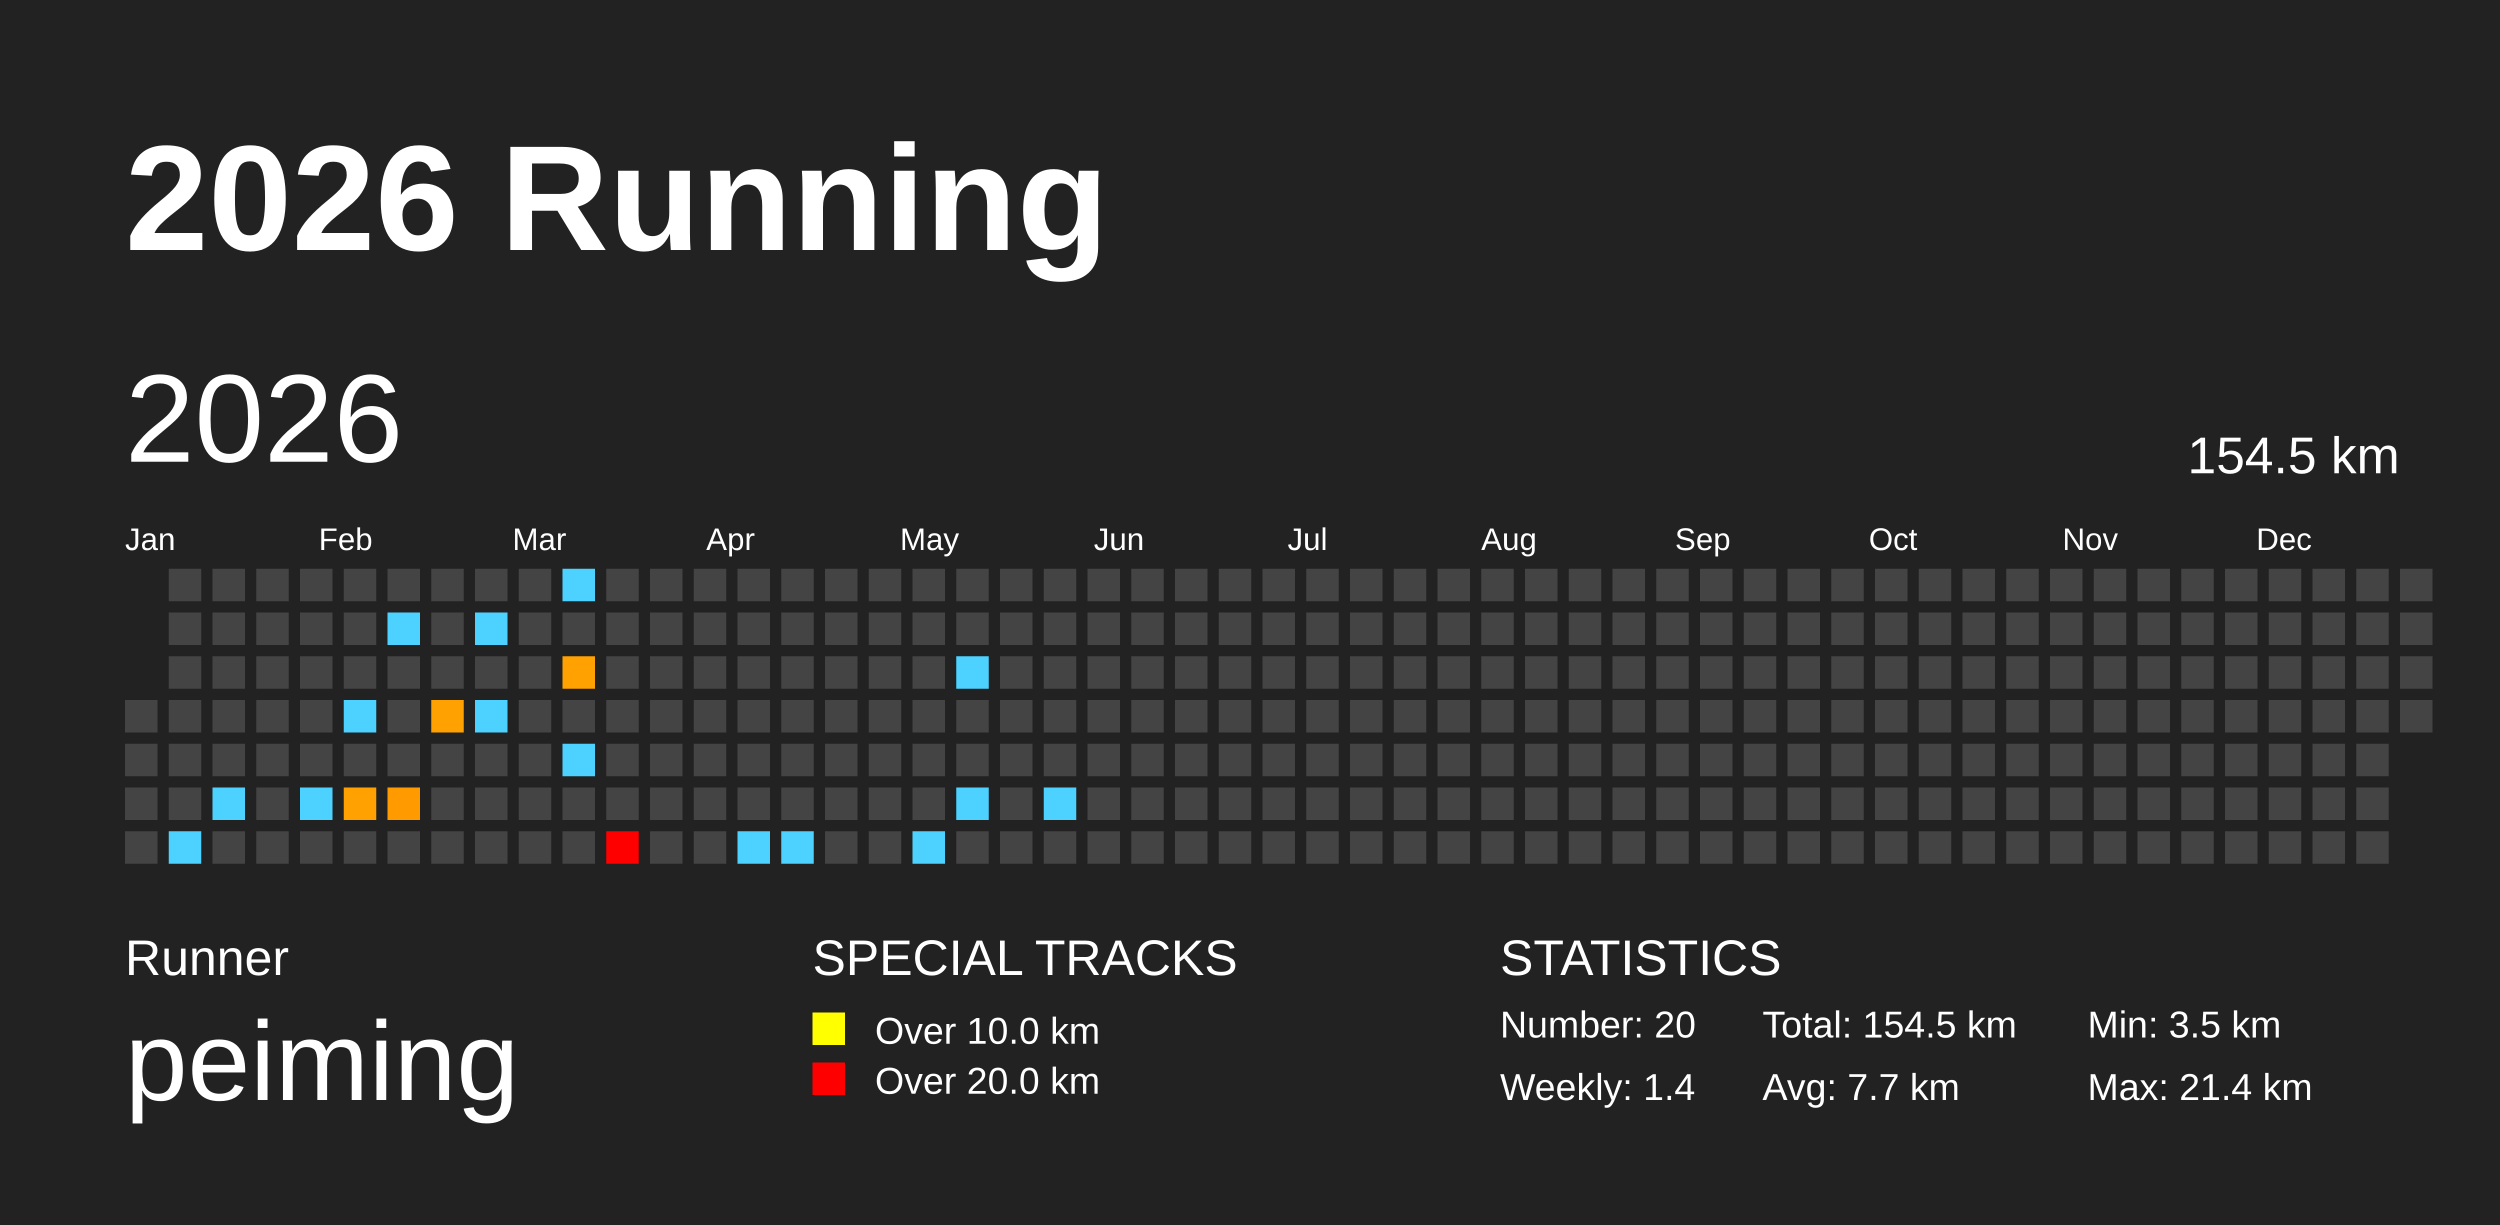
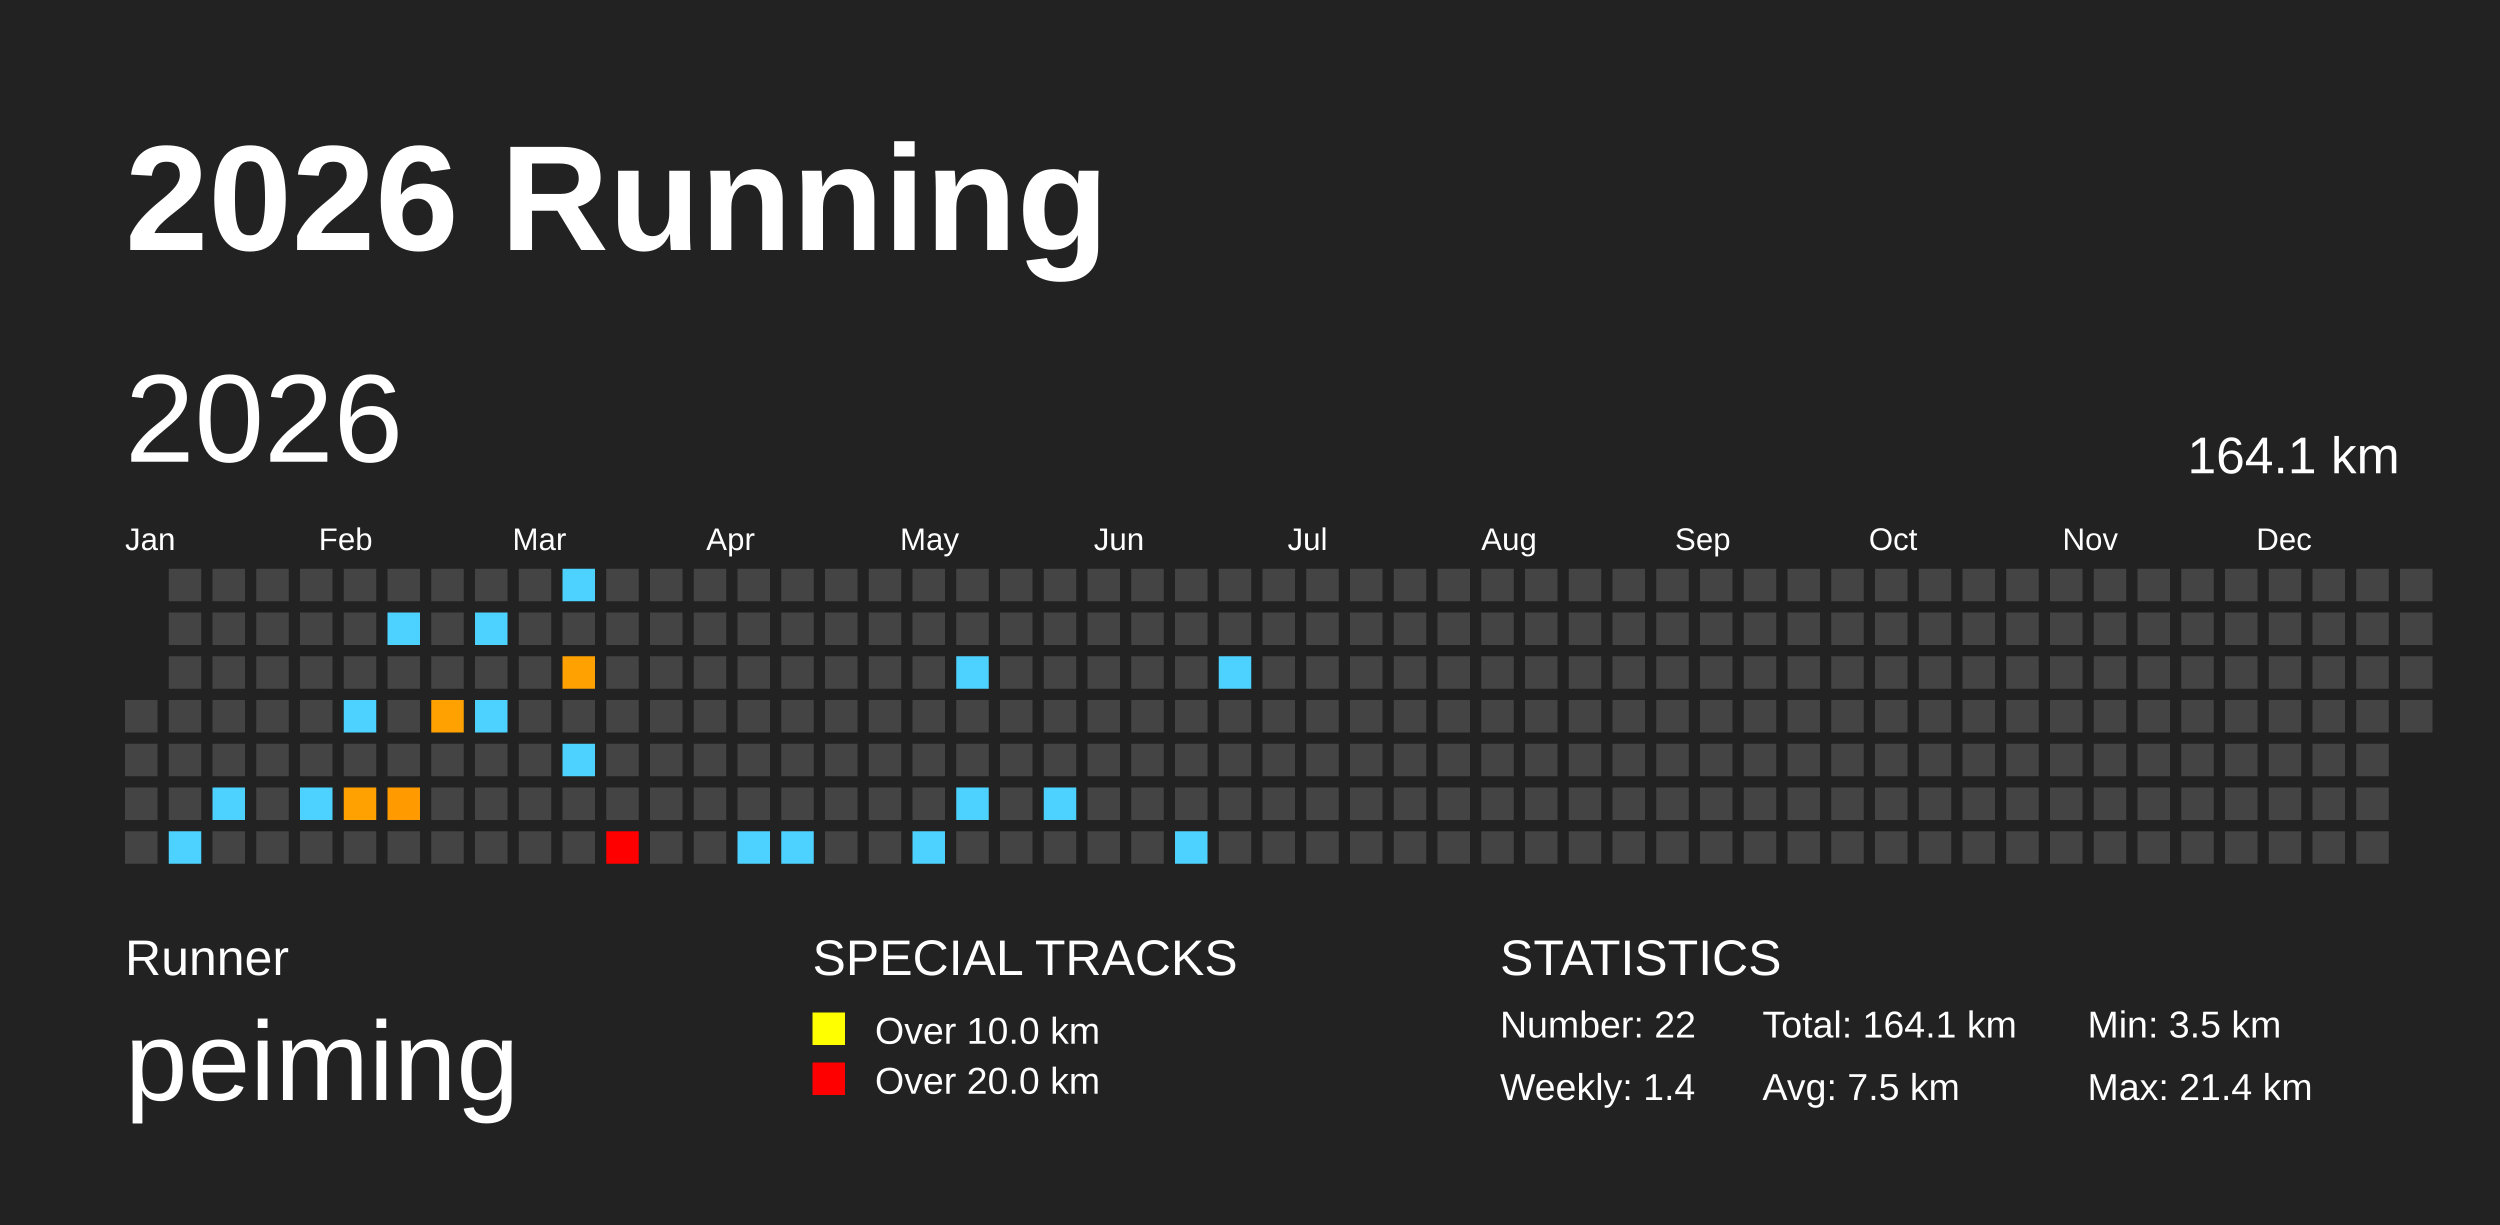
<svg xmlns="http://www.w3.org/2000/svg" baseProfile="full" height="98mm" version="1.1" viewBox="0,0,200,98" width="200mm">
  <defs />
  <rect fill="#222222" height="98" width="200" x="0" y="0" />
  <text fill="#FFFFFF" style="font-size:12px; font-family:Arial; font-weight:bold;" x="10" y="20">2026 Running</text>
  <text fill="#FFFFFF" style="font-size:4px; font-family:Arial" x="10" y="78">Runner</text>
  <text fill="#FFFFFF" style="font-size:9px; font-family:Arial" x="10" y="88">peiming</text>
  <text fill="#FFFFFF" style="font-size:4px; font-family:Arial" x="65" y="78">SPECIAL TRACKS</text>
  <rect fill="yellow" height="2.6" width="2.6" x="65" y="81" />
  <text fill="#FFFFFF" style="font-size:3px; font-family:Arial" x="70" y="83.5">Over 10.0 km</text>
  <rect fill="red" height="2.6" width="2.6" x="65" y="85" />
  <text fill="#FFFFFF" style="font-size:3px; font-family:Arial" x="70" y="87.5">Over 20.0 km</text>
  <text fill="#FFFFFF" style="font-size:4px; font-family:Arial" x="120" y="78">STATISTICS</text>
-   <text fill="#FFFFFF" style="font-size:3px; font-family:Arial" x="120" y="83">Number: 20</text>
+   <text fill="#FFFFFF" style="font-size:3px; font-family:Arial" x="120" y="83">Number: 22</text>
  <text fill="#FFFFFF" style="font-size:3px; font-family:Arial" x="120" y="88">Weekly: 1.4</text>
-   <text fill="#FFFFFF" style="font-size:3px; font-family:Arial" x="141" y="83">Total: 154.5 km</text>
-   <text fill="#FFFFFF" style="font-size:3px; font-family:Arial" x="141" y="88">Avg: 7.7 km</text>
+   <text fill="#FFFFFF" style="font-size:3px; font-family:Arial" x="141" y="83">Total: 164.1 km</text>
+   <text fill="#FFFFFF" style="font-size:3px; font-family:Arial" x="141" y="88">Avg: 7.5 km</text>
  <text fill="#FFFFFF" style="font-size:3px; font-family:Arial" x="167" y="83">Min: 3.5 km</text>
  <text fill="#FFFFFF" style="font-size:3px; font-family:Arial" x="167" y="88">Max: 21.4 km</text>
  <text dominant-baseline="hanging" fill="#FFFFFF" style="font-size:10.0px; font-family:Arial;" x="10" y="30">2026</text>
-   <text dominant-baseline="hanging" fill="#FFFFFF" style="font-size:4.125px; font-family:Arial;" x="175" y="35">154.5 km</text>
+   <text dominant-baseline="hanging" fill="#FFFFFF" style="font-size:4.125px; font-family:Arial;" x="175" y="35">164.1 km</text>
  <text fill="#FFFFFF" style="font-size:2.5px; font-family:Arial" x="10.0" y="44">Jan</text>
  <text fill="#FFFFFF" style="font-size:2.5px; font-family:Arial" x="25.5" y="44">Feb</text>
  <text fill="#FFFFFF" style="font-size:2.5px; font-family:Arial" x="41.0" y="44">Mar</text>
  <text fill="#FFFFFF" style="font-size:2.5px; font-family:Arial" x="56.5" y="44">Apr</text>
  <text fill="#FFFFFF" style="font-size:2.5px; font-family:Arial" x="72.0" y="44">May</text>
  <text fill="#FFFFFF" style="font-size:2.5px; font-family:Arial" x="87.5" y="44">Jun</text>
  <text fill="#FFFFFF" style="font-size:2.5px; font-family:Arial" x="103.0" y="44">Jul</text>
  <text fill="#FFFFFF" style="font-size:2.5px; font-family:Arial" x="118.5" y="44">Aug</text>
  <text fill="#FFFFFF" style="font-size:2.5px; font-family:Arial" x="134.0" y="44">Sep</text>
  <text fill="#FFFFFF" style="font-size:2.5px; font-family:Arial" x="149.5" y="44">Oct</text>
  <text fill="#FFFFFF" style="font-size:2.5px; font-family:Arial" x="165.0" y="44">Nov</text>
  <text fill="#FFFFFF" style="font-size:2.5px; font-family:Arial" x="180.5" y="44">Dec</text>
  <rect fill="#444444" height="2.6" width="2.6" x="10.0" y="56.0" />
  <rect fill="#444444" height="2.6" width="2.6" x="10.0" y="59.5" />
  <rect fill="#444444" height="2.6" width="2.6" x="10.0" y="63.0" />
  <rect fill="#444444" height="2.6" width="2.6" x="10.0" y="66.5" />
  <rect fill="#444444" height="2.6" width="2.6" x="13.5" y="45.5" />
  <rect fill="#444444" height="2.6" width="2.6" x="13.5" y="49.0" />
  <rect fill="#444444" height="2.6" width="2.6" x="13.5" y="52.5" />
  <rect fill="#444444" height="2.6" width="2.6" x="13.5" y="56.0" />
  <rect fill="#444444" height="2.6" width="2.6" x="13.5" y="59.5" />
  <rect fill="#444444" height="2.6" width="2.6" x="13.5" y="63.0" />
  <rect fill="#4dd2ff" height="2.6" width="2.6" x="13.5" y="66.5" />
  <rect fill="#444444" height="2.6" width="2.6" x="17.0" y="45.5" />
  <rect fill="#444444" height="2.6" width="2.6" x="17.0" y="49.0" />
  <rect fill="#444444" height="2.6" width="2.6" x="17.0" y="52.5" />
  <rect fill="#444444" height="2.6" width="2.6" x="17.0" y="56.0" />
  <rect fill="#444444" height="2.6" width="2.6" x="17.0" y="59.5" />
  <rect fill="#4dd2ff" height="2.6" width="2.6" x="17.0" y="63.0" />
  <rect fill="#444444" height="2.6" width="2.6" x="17.0" y="66.5" />
  <rect fill="#444444" height="2.6" width="2.6" x="20.5" y="45.5" />
  <rect fill="#444444" height="2.6" width="2.6" x="20.5" y="49.0" />
  <rect fill="#444444" height="2.6" width="2.6" x="20.5" y="52.5" />
  <rect fill="#444444" height="2.6" width="2.6" x="20.5" y="56.0" />
  <rect fill="#444444" height="2.6" width="2.6" x="20.5" y="59.5" />
  <rect fill="#444444" height="2.6" width="2.6" x="20.5" y="63.0" />
  <rect fill="#444444" height="2.6" width="2.6" x="20.5" y="66.5" />
  <rect fill="#444444" height="2.6" width="2.6" x="24.0" y="45.5" />
  <rect fill="#444444" height="2.6" width="2.6" x="24.0" y="49.0" />
  <rect fill="#444444" height="2.6" width="2.6" x="24.0" y="52.5" />
  <rect fill="#444444" height="2.6" width="2.6" x="24.0" y="56.0" />
  <rect fill="#444444" height="2.6" width="2.6" x="24.0" y="59.5" />
  <rect fill="#4dd2ff" height="2.6" width="2.6" x="24.0" y="63.0" />
  <rect fill="#444444" height="2.6" width="2.6" x="24.0" y="66.5" />
  <rect fill="#444444" height="2.6" width="2.6" x="27.5" y="45.5" />
  <rect fill="#444444" height="2.6" width="2.6" x="27.5" y="49.0" />
  <rect fill="#444444" height="2.6" width="2.6" x="27.5" y="52.5" />
  <rect fill="#4dd2ff" height="2.6" width="2.6" x="27.5" y="56.0" />
  <rect fill="#444444" height="2.6" width="2.6" x="27.5" y="59.5" />
  <rect fill="#ffa100" height="2.6" width="2.6" x="27.5" y="63.0" />
  <rect fill="#444444" height="2.6" width="2.6" x="27.5" y="66.5" />
  <rect fill="#444444" height="2.6" width="2.6" x="31.0" y="45.5" />
  <rect fill="#4dd2ff" height="2.6" width="2.6" x="31.0" y="49.0" />
  <rect fill="#444444" height="2.6" width="2.6" x="31.0" y="52.5" />
  <rect fill="#444444" height="2.6" width="2.6" x="31.0" y="56.0" />
  <rect fill="#444444" height="2.6" width="2.6" x="31.0" y="59.5" />
  <rect fill="#ff9b00" height="2.6" width="2.6" x="31.0" y="63.0" />
  <rect fill="#444444" height="2.6" width="2.6" x="31.0" y="66.5" />
  <rect fill="#444444" height="2.6" width="2.6" x="34.5" y="45.5" />
  <rect fill="#444444" height="2.6" width="2.6" x="34.5" y="49.0" />
  <rect fill="#444444" height="2.6" width="2.6" x="34.5" y="52.5" />
  <rect fill="#ffa100" height="2.6" width="2.6" x="34.5" y="56.0" />
  <rect fill="#444444" height="2.6" width="2.6" x="34.5" y="59.5" />
  <rect fill="#444444" height="2.6" width="2.6" x="34.5" y="63.0" />
  <rect fill="#444444" height="2.6" width="2.6" x="34.5" y="66.5" />
  <rect fill="#444444" height="2.6" width="2.6" x="38.0" y="45.5" />
  <rect fill="#4dd2ff" height="2.6" width="2.6" x="38.0" y="49.0" />
  <rect fill="#444444" height="2.6" width="2.6" x="38.0" y="52.5" />
  <rect fill="#4dd2ff" height="2.6" width="2.6" x="38.0" y="56.0" />
  <rect fill="#444444" height="2.6" width="2.6" x="38.0" y="59.5" />
  <rect fill="#444444" height="2.6" width="2.6" x="38.0" y="63.0" />
  <rect fill="#444444" height="2.6" width="2.6" x="38.0" y="66.5" />
  <rect fill="#444444" height="2.6" width="2.6" x="41.5" y="45.5" />
  <rect fill="#444444" height="2.6" width="2.6" x="41.5" y="49.0" />
  <rect fill="#444444" height="2.6" width="2.6" x="41.5" y="52.5" />
  <rect fill="#444444" height="2.6" width="2.6" x="41.5" y="56.0" />
  <rect fill="#444444" height="2.6" width="2.6" x="41.5" y="59.5" />
  <rect fill="#444444" height="2.6" width="2.6" x="41.5" y="63.0" />
  <rect fill="#444444" height="2.6" width="2.6" x="41.5" y="66.5" />
  <rect fill="#4dd2ff" height="2.6" width="2.6" x="45.0" y="45.5" />
  <rect fill="#444444" height="2.6" width="2.6" x="45.0" y="49.0" />
  <rect fill="#ffa100" height="2.6" width="2.6" x="45.0" y="52.5" />
  <rect fill="#444444" height="2.6" width="2.6" x="45.0" y="56.0" />
  <rect fill="#4dd2ff" height="2.6" width="2.6" x="45.0" y="59.5" />
  <rect fill="#444444" height="2.6" width="2.6" x="45.0" y="63.0" />
  <rect fill="#444444" height="2.6" width="2.6" x="45.0" y="66.5" />
  <rect fill="#444444" height="2.6" width="2.6" x="48.5" y="45.5" />
  <rect fill="#444444" height="2.6" width="2.6" x="48.5" y="49.0" />
  <rect fill="#444444" height="2.6" width="2.6" x="48.5" y="52.5" />
  <rect fill="#444444" height="2.6" width="2.6" x="48.5" y="56.0" />
  <rect fill="#444444" height="2.6" width="2.6" x="48.5" y="59.5" />
  <rect fill="#444444" height="2.6" width="2.6" x="48.5" y="63.0" />
  <rect fill="red" height="2.6" width="2.6" x="48.5" y="66.5" />
  <rect fill="#444444" height="2.6" width="2.6" x="52.0" y="45.5" />
  <rect fill="#444444" height="2.6" width="2.6" x="52.0" y="49.0" />
  <rect fill="#444444" height="2.6" width="2.6" x="52.0" y="52.5" />
  <rect fill="#444444" height="2.6" width="2.6" x="52.0" y="56.0" />
  <rect fill="#444444" height="2.6" width="2.6" x="52.0" y="59.5" />
  <rect fill="#444444" height="2.6" width="2.6" x="52.0" y="63.0" />
  <rect fill="#444444" height="2.6" width="2.6" x="52.0" y="66.5" />
  <rect fill="#444444" height="2.6" width="2.6" x="55.5" y="45.5" />
  <rect fill="#444444" height="2.6" width="2.6" x="55.5" y="49.0" />
  <rect fill="#444444" height="2.6" width="2.6" x="55.5" y="52.5" />
  <rect fill="#444444" height="2.6" width="2.6" x="55.5" y="56.0" />
  <rect fill="#444444" height="2.6" width="2.6" x="55.5" y="59.5" />
  <rect fill="#444444" height="2.6" width="2.6" x="55.5" y="63.0" />
  <rect fill="#444444" height="2.6" width="2.6" x="55.5" y="66.5" />
  <rect fill="#444444" height="2.6" width="2.6" x="59.0" y="45.5" />
  <rect fill="#444444" height="2.6" width="2.6" x="59.0" y="49.0" />
  <rect fill="#444444" height="2.6" width="2.6" x="59.0" y="52.5" />
  <rect fill="#444444" height="2.6" width="2.6" x="59.0" y="56.0" />
  <rect fill="#444444" height="2.6" width="2.6" x="59.0" y="59.5" />
  <rect fill="#444444" height="2.6" width="2.6" x="59.0" y="63.0" />
  <rect fill="#4dd2ff" height="2.6" width="2.6" x="59.0" y="66.5" />
  <rect fill="#444444" height="2.6" width="2.6" x="62.5" y="45.5" />
  <rect fill="#444444" height="2.6" width="2.6" x="62.5" y="49.0" />
  <rect fill="#444444" height="2.6" width="2.6" x="62.5" y="52.5" />
  <rect fill="#444444" height="2.6" width="2.6" x="62.5" y="56.0" />
  <rect fill="#444444" height="2.6" width="2.6" x="62.5" y="59.5" />
  <rect fill="#444444" height="2.6" width="2.6" x="62.5" y="63.0" />
  <rect fill="#4dd2ff" height="2.6" width="2.6" x="62.5" y="66.5" />
  <rect fill="#444444" height="2.6" width="2.6" x="66.0" y="45.5" />
  <rect fill="#444444" height="2.6" width="2.6" x="66.0" y="49.0" />
  <rect fill="#444444" height="2.6" width="2.6" x="66.0" y="52.5" />
  <rect fill="#444444" height="2.6" width="2.6" x="66.0" y="56.0" />
  <rect fill="#444444" height="2.6" width="2.6" x="66.0" y="59.5" />
  <rect fill="#444444" height="2.6" width="2.6" x="66.0" y="63.0" />
  <rect fill="#444444" height="2.6" width="2.6" x="66.0" y="66.5" />
  <rect fill="#444444" height="2.6" width="2.6" x="69.5" y="45.5" />
  <rect fill="#444444" height="2.6" width="2.6" x="69.5" y="49.0" />
  <rect fill="#444444" height="2.6" width="2.6" x="69.5" y="52.5" />
  <rect fill="#444444" height="2.6" width="2.6" x="69.5" y="56.0" />
  <rect fill="#444444" height="2.6" width="2.6" x="69.5" y="59.5" />
  <rect fill="#444444" height="2.6" width="2.6" x="69.5" y="63.0" />
  <rect fill="#444444" height="2.6" width="2.6" x="69.5" y="66.5" />
  <rect fill="#444444" height="2.6" width="2.6" x="73.0" y="45.5" />
  <rect fill="#444444" height="2.6" width="2.6" x="73.0" y="49.0" />
  <rect fill="#444444" height="2.6" width="2.6" x="73.0" y="52.5" />
  <rect fill="#444444" height="2.6" width="2.6" x="73.0" y="56.0" />
  <rect fill="#444444" height="2.6" width="2.6" x="73.0" y="59.5" />
  <rect fill="#444444" height="2.6" width="2.6" x="73.0" y="63.0" />
  <rect fill="#4dd2ff" height="2.6" width="2.6" x="73.0" y="66.5" />
  <rect fill="#444444" height="2.6" width="2.6" x="76.5" y="45.5" />
  <rect fill="#444444" height="2.6" width="2.6" x="76.5" y="49.0" />
  <rect fill="#4dd2ff" height="2.6" width="2.6" x="76.5" y="52.5" />
  <rect fill="#444444" height="2.6" width="2.6" x="76.5" y="56.0" />
  <rect fill="#444444" height="2.6" width="2.6" x="76.5" y="59.5" />
  <rect fill="#4dd2ff" height="2.6" width="2.6" x="76.5" y="63.0" />
  <rect fill="#444444" height="2.6" width="2.6" x="76.5" y="66.5" />
  <rect fill="#444444" height="2.6" width="2.6" x="80.0" y="45.5" />
  <rect fill="#444444" height="2.6" width="2.6" x="80.0" y="49.0" />
  <rect fill="#444444" height="2.6" width="2.6" x="80.0" y="52.5" />
  <rect fill="#444444" height="2.6" width="2.6" x="80.0" y="56.0" />
  <rect fill="#444444" height="2.6" width="2.6" x="80.0" y="59.5" />
  <rect fill="#444444" height="2.6" width="2.6" x="80.0" y="63.0" />
  <rect fill="#444444" height="2.6" width="2.6" x="80.0" y="66.5" />
  <rect fill="#444444" height="2.6" width="2.6" x="83.5" y="45.5" />
  <rect fill="#444444" height="2.6" width="2.6" x="83.5" y="49.0" />
  <rect fill="#444444" height="2.6" width="2.6" x="83.5" y="52.5" />
  <rect fill="#444444" height="2.6" width="2.6" x="83.5" y="56.0" />
  <rect fill="#444444" height="2.6" width="2.6" x="83.5" y="59.5" />
  <rect fill="#4dd2ff" height="2.6" width="2.6" x="83.5" y="63.0" />
  <rect fill="#444444" height="2.6" width="2.6" x="83.5" y="66.5" />
  <rect fill="#444444" height="2.6" width="2.6" x="87.0" y="45.5" />
  <rect fill="#444444" height="2.6" width="2.6" x="87.0" y="49.0" />
  <rect fill="#444444" height="2.6" width="2.6" x="87.0" y="52.5" />
  <rect fill="#444444" height="2.6" width="2.6" x="87.0" y="56.0" />
  <rect fill="#444444" height="2.6" width="2.6" x="87.0" y="59.5" />
  <rect fill="#444444" height="2.6" width="2.6" x="87.0" y="63.0" />
  <rect fill="#444444" height="2.6" width="2.6" x="87.0" y="66.5" />
  <rect fill="#444444" height="2.6" width="2.6" x="90.5" y="45.5" />
  <rect fill="#444444" height="2.6" width="2.6" x="90.5" y="49.0" />
  <rect fill="#444444" height="2.6" width="2.6" x="90.5" y="52.5" />
  <rect fill="#444444" height="2.6" width="2.6" x="90.5" y="56.0" />
  <rect fill="#444444" height="2.6" width="2.6" x="90.5" y="59.5" />
  <rect fill="#444444" height="2.6" width="2.6" x="90.5" y="63.0" />
  <rect fill="#444444" height="2.6" width="2.6" x="90.5" y="66.5" />
  <rect fill="#444444" height="2.6" width="2.6" x="94.0" y="45.5" />
  <rect fill="#444444" height="2.6" width="2.6" x="94.0" y="49.0" />
  <rect fill="#444444" height="2.6" width="2.6" x="94.0" y="52.5" />
  <rect fill="#444444" height="2.6" width="2.6" x="94.0" y="56.0" />
  <rect fill="#444444" height="2.6" width="2.6" x="94.0" y="59.5" />
  <rect fill="#444444" height="2.6" width="2.6" x="94.0" y="63.0" />
-   <rect fill="#444444" height="2.6" width="2.6" x="94.0" y="66.5" />
+   <rect fill="#4dd2ff" height="2.6" width="2.6" x="94.0" y="66.5" />
  <rect fill="#444444" height="2.6" width="2.6" x="97.5" y="45.5" />
  <rect fill="#444444" height="2.6" width="2.6" x="97.5" y="49.0" />
-   <rect fill="#444444" height="2.6" width="2.6" x="97.5" y="52.5" />
+   <rect fill="#4dd2ff" height="2.6" width="2.6" x="97.5" y="52.5" />
  <rect fill="#444444" height="2.6" width="2.6" x="97.5" y="56.0" />
  <rect fill="#444444" height="2.6" width="2.6" x="97.5" y="59.5" />
  <rect fill="#444444" height="2.6" width="2.6" x="97.5" y="63.0" />
  <rect fill="#444444" height="2.6" width="2.6" x="97.5" y="66.5" />
  <rect fill="#444444" height="2.6" width="2.6" x="101.0" y="45.5" />
  <rect fill="#444444" height="2.6" width="2.6" x="101.0" y="49.0" />
  <rect fill="#444444" height="2.6" width="2.6" x="101.0" y="52.5" />
  <rect fill="#444444" height="2.6" width="2.6" x="101.0" y="56.0" />
  <rect fill="#444444" height="2.6" width="2.6" x="101.0" y="59.5" />
  <rect fill="#444444" height="2.6" width="2.6" x="101.0" y="63.0" />
  <rect fill="#444444" height="2.6" width="2.6" x="101.0" y="66.5" />
  <rect fill="#444444" height="2.6" width="2.6" x="104.5" y="45.5" />
  <rect fill="#444444" height="2.6" width="2.6" x="104.5" y="49.0" />
  <rect fill="#444444" height="2.6" width="2.6" x="104.5" y="52.5" />
  <rect fill="#444444" height="2.6" width="2.6" x="104.5" y="56.0" />
  <rect fill="#444444" height="2.6" width="2.6" x="104.5" y="59.5" />
  <rect fill="#444444" height="2.6" width="2.6" x="104.5" y="63.0" />
  <rect fill="#444444" height="2.6" width="2.6" x="104.5" y="66.5" />
  <rect fill="#444444" height="2.6" width="2.6" x="108.0" y="45.5" />
  <rect fill="#444444" height="2.6" width="2.6" x="108.0" y="49.0" />
  <rect fill="#444444" height="2.6" width="2.6" x="108.0" y="52.5" />
  <rect fill="#444444" height="2.6" width="2.6" x="108.0" y="56.0" />
  <rect fill="#444444" height="2.6" width="2.6" x="108.0" y="59.5" />
  <rect fill="#444444" height="2.6" width="2.6" x="108.0" y="63.0" />
  <rect fill="#444444" height="2.6" width="2.6" x="108.0" y="66.5" />
  <rect fill="#444444" height="2.6" width="2.6" x="111.5" y="45.5" />
  <rect fill="#444444" height="2.6" width="2.6" x="111.5" y="49.0" />
  <rect fill="#444444" height="2.6" width="2.6" x="111.5" y="52.5" />
  <rect fill="#444444" height="2.6" width="2.6" x="111.5" y="56.0" />
  <rect fill="#444444" height="2.6" width="2.6" x="111.5" y="59.5" />
  <rect fill="#444444" height="2.6" width="2.6" x="111.5" y="63.0" />
  <rect fill="#444444" height="2.6" width="2.6" x="111.5" y="66.5" />
  <rect fill="#444444" height="2.6" width="2.6" x="115.0" y="45.5" />
  <rect fill="#444444" height="2.6" width="2.6" x="115.0" y="49.0" />
  <rect fill="#444444" height="2.6" width="2.6" x="115.0" y="52.5" />
  <rect fill="#444444" height="2.6" width="2.6" x="115.0" y="56.0" />
  <rect fill="#444444" height="2.6" width="2.6" x="115.0" y="59.5" />
  <rect fill="#444444" height="2.6" width="2.6" x="115.0" y="63.0" />
  <rect fill="#444444" height="2.6" width="2.6" x="115.0" y="66.5" />
  <rect fill="#444444" height="2.6" width="2.6" x="118.5" y="45.5" />
  <rect fill="#444444" height="2.6" width="2.6" x="118.5" y="49.0" />
  <rect fill="#444444" height="2.6" width="2.6" x="118.5" y="52.5" />
  <rect fill="#444444" height="2.6" width="2.6" x="118.5" y="56.0" />
  <rect fill="#444444" height="2.6" width="2.6" x="118.5" y="59.5" />
  <rect fill="#444444" height="2.6" width="2.6" x="118.5" y="63.0" />
  <rect fill="#444444" height="2.6" width="2.6" x="118.5" y="66.5" />
  <rect fill="#444444" height="2.6" width="2.6" x="122.0" y="45.5" />
  <rect fill="#444444" height="2.6" width="2.6" x="122.0" y="49.0" />
  <rect fill="#444444" height="2.6" width="2.6" x="122.0" y="52.5" />
  <rect fill="#444444" height="2.6" width="2.6" x="122.0" y="56.0" />
  <rect fill="#444444" height="2.6" width="2.6" x="122.0" y="59.5" />
  <rect fill="#444444" height="2.6" width="2.6" x="122.0" y="63.0" />
  <rect fill="#444444" height="2.6" width="2.6" x="122.0" y="66.5" />
  <rect fill="#444444" height="2.6" width="2.6" x="125.5" y="45.5" />
  <rect fill="#444444" height="2.6" width="2.6" x="125.5" y="49.0" />
  <rect fill="#444444" height="2.6" width="2.6" x="125.5" y="52.5" />
  <rect fill="#444444" height="2.6" width="2.6" x="125.5" y="56.0" />
  <rect fill="#444444" height="2.6" width="2.6" x="125.5" y="59.5" />
  <rect fill="#444444" height="2.6" width="2.6" x="125.5" y="63.0" />
  <rect fill="#444444" height="2.6" width="2.6" x="125.5" y="66.5" />
  <rect fill="#444444" height="2.6" width="2.6" x="129.0" y="45.5" />
  <rect fill="#444444" height="2.6" width="2.6" x="129.0" y="49.0" />
  <rect fill="#444444" height="2.6" width="2.6" x="129.0" y="52.5" />
  <rect fill="#444444" height="2.6" width="2.6" x="129.0" y="56.0" />
  <rect fill="#444444" height="2.6" width="2.6" x="129.0" y="59.5" />
  <rect fill="#444444" height="2.6" width="2.6" x="129.0" y="63.0" />
  <rect fill="#444444" height="2.6" width="2.6" x="129.0" y="66.5" />
  <rect fill="#444444" height="2.6" width="2.6" x="132.5" y="45.5" />
  <rect fill="#444444" height="2.6" width="2.6" x="132.5" y="49.0" />
  <rect fill="#444444" height="2.6" width="2.6" x="132.5" y="52.5" />
  <rect fill="#444444" height="2.6" width="2.6" x="132.5" y="56.0" />
  <rect fill="#444444" height="2.6" width="2.6" x="132.5" y="59.5" />
  <rect fill="#444444" height="2.6" width="2.6" x="132.5" y="63.0" />
  <rect fill="#444444" height="2.6" width="2.6" x="132.5" y="66.5" />
  <rect fill="#444444" height="2.6" width="2.6" x="136.0" y="45.5" />
  <rect fill="#444444" height="2.6" width="2.6" x="136.0" y="49.0" />
  <rect fill="#444444" height="2.6" width="2.6" x="136.0" y="52.5" />
  <rect fill="#444444" height="2.6" width="2.6" x="136.0" y="56.0" />
  <rect fill="#444444" height="2.6" width="2.6" x="136.0" y="59.5" />
  <rect fill="#444444" height="2.6" width="2.6" x="136.0" y="63.0" />
  <rect fill="#444444" height="2.6" width="2.6" x="136.0" y="66.5" />
  <rect fill="#444444" height="2.6" width="2.6" x="139.5" y="45.5" />
  <rect fill="#444444" height="2.6" width="2.6" x="139.5" y="49.0" />
  <rect fill="#444444" height="2.6" width="2.6" x="139.5" y="52.5" />
  <rect fill="#444444" height="2.6" width="2.6" x="139.5" y="56.0" />
  <rect fill="#444444" height="2.6" width="2.6" x="139.5" y="59.5" />
  <rect fill="#444444" height="2.6" width="2.6" x="139.5" y="63.0" />
  <rect fill="#444444" height="2.6" width="2.6" x="139.5" y="66.5" />
  <rect fill="#444444" height="2.6" width="2.6" x="143.0" y="45.5" />
  <rect fill="#444444" height="2.6" width="2.6" x="143.0" y="49.0" />
  <rect fill="#444444" height="2.6" width="2.6" x="143.0" y="52.5" />
  <rect fill="#444444" height="2.6" width="2.6" x="143.0" y="56.0" />
  <rect fill="#444444" height="2.6" width="2.6" x="143.0" y="59.5" />
  <rect fill="#444444" height="2.6" width="2.6" x="143.0" y="63.0" />
  <rect fill="#444444" height="2.6" width="2.6" x="143.0" y="66.5" />
  <rect fill="#444444" height="2.6" width="2.6" x="146.5" y="45.5" />
  <rect fill="#444444" height="2.6" width="2.6" x="146.5" y="49.0" />
  <rect fill="#444444" height="2.6" width="2.6" x="146.5" y="52.5" />
  <rect fill="#444444" height="2.6" width="2.6" x="146.5" y="56.0" />
  <rect fill="#444444" height="2.6" width="2.6" x="146.5" y="59.5" />
  <rect fill="#444444" height="2.6" width="2.6" x="146.5" y="63.0" />
  <rect fill="#444444" height="2.6" width="2.6" x="146.5" y="66.5" />
  <rect fill="#444444" height="2.6" width="2.6" x="150.0" y="45.5" />
  <rect fill="#444444" height="2.6" width="2.6" x="150.0" y="49.0" />
  <rect fill="#444444" height="2.6" width="2.6" x="150.0" y="52.5" />
  <rect fill="#444444" height="2.6" width="2.6" x="150.0" y="56.0" />
  <rect fill="#444444" height="2.6" width="2.6" x="150.0" y="59.5" />
  <rect fill="#444444" height="2.6" width="2.6" x="150.0" y="63.0" />
  <rect fill="#444444" height="2.6" width="2.6" x="150.0" y="66.5" />
  <rect fill="#444444" height="2.6" width="2.6" x="153.5" y="45.5" />
  <rect fill="#444444" height="2.6" width="2.6" x="153.5" y="49.0" />
  <rect fill="#444444" height="2.6" width="2.6" x="153.5" y="52.5" />
  <rect fill="#444444" height="2.6" width="2.6" x="153.5" y="56.0" />
  <rect fill="#444444" height="2.6" width="2.6" x="153.5" y="59.5" />
  <rect fill="#444444" height="2.6" width="2.6" x="153.5" y="63.0" />
  <rect fill="#444444" height="2.6" width="2.6" x="153.5" y="66.5" />
  <rect fill="#444444" height="2.6" width="2.6" x="157.0" y="45.5" />
  <rect fill="#444444" height="2.6" width="2.6" x="157.0" y="49.0" />
  <rect fill="#444444" height="2.6" width="2.6" x="157.0" y="52.5" />
  <rect fill="#444444" height="2.6" width="2.6" x="157.0" y="56.0" />
  <rect fill="#444444" height="2.6" width="2.6" x="157.0" y="59.5" />
  <rect fill="#444444" height="2.6" width="2.6" x="157.0" y="63.0" />
  <rect fill="#444444" height="2.6" width="2.6" x="157.0" y="66.5" />
  <rect fill="#444444" height="2.6" width="2.6" x="160.5" y="45.5" />
  <rect fill="#444444" height="2.6" width="2.6" x="160.5" y="49.0" />
  <rect fill="#444444" height="2.6" width="2.6" x="160.5" y="52.5" />
  <rect fill="#444444" height="2.6" width="2.6" x="160.5" y="56.0" />
  <rect fill="#444444" height="2.6" width="2.6" x="160.5" y="59.5" />
  <rect fill="#444444" height="2.6" width="2.6" x="160.5" y="63.0" />
  <rect fill="#444444" height="2.6" width="2.6" x="160.5" y="66.5" />
  <rect fill="#444444" height="2.6" width="2.6" x="164.0" y="45.5" />
  <rect fill="#444444" height="2.6" width="2.6" x="164.0" y="49.0" />
  <rect fill="#444444" height="2.6" width="2.6" x="164.0" y="52.5" />
  <rect fill="#444444" height="2.6" width="2.6" x="164.0" y="56.0" />
  <rect fill="#444444" height="2.6" width="2.6" x="164.0" y="59.5" />
  <rect fill="#444444" height="2.6" width="2.6" x="164.0" y="63.0" />
  <rect fill="#444444" height="2.6" width="2.6" x="164.0" y="66.5" />
  <rect fill="#444444" height="2.6" width="2.6" x="167.5" y="45.5" />
  <rect fill="#444444" height="2.6" width="2.6" x="167.5" y="49.0" />
  <rect fill="#444444" height="2.6" width="2.6" x="167.5" y="52.5" />
  <rect fill="#444444" height="2.6" width="2.6" x="167.5" y="56.0" />
  <rect fill="#444444" height="2.6" width="2.6" x="167.5" y="59.5" />
  <rect fill="#444444" height="2.6" width="2.6" x="167.5" y="63.0" />
  <rect fill="#444444" height="2.6" width="2.6" x="167.5" y="66.5" />
  <rect fill="#444444" height="2.6" width="2.6" x="171.0" y="45.5" />
  <rect fill="#444444" height="2.6" width="2.6" x="171.0" y="49.0" />
  <rect fill="#444444" height="2.6" width="2.6" x="171.0" y="52.5" />
  <rect fill="#444444" height="2.6" width="2.6" x="171.0" y="56.0" />
  <rect fill="#444444" height="2.6" width="2.6" x="171.0" y="59.5" />
  <rect fill="#444444" height="2.6" width="2.6" x="171.0" y="63.0" />
  <rect fill="#444444" height="2.6" width="2.6" x="171.0" y="66.5" />
  <rect fill="#444444" height="2.6" width="2.6" x="174.5" y="45.5" />
  <rect fill="#444444" height="2.6" width="2.6" x="174.5" y="49.0" />
  <rect fill="#444444" height="2.6" width="2.6" x="174.5" y="52.5" />
  <rect fill="#444444" height="2.6" width="2.6" x="174.5" y="56.0" />
  <rect fill="#444444" height="2.6" width="2.6" x="174.5" y="59.5" />
  <rect fill="#444444" height="2.6" width="2.6" x="174.5" y="63.0" />
  <rect fill="#444444" height="2.6" width="2.6" x="174.5" y="66.5" />
  <rect fill="#444444" height="2.6" width="2.6" x="178.0" y="45.5" />
  <rect fill="#444444" height="2.6" width="2.6" x="178.0" y="49.0" />
  <rect fill="#444444" height="2.6" width="2.6" x="178.0" y="52.5" />
  <rect fill="#444444" height="2.6" width="2.6" x="178.0" y="56.0" />
  <rect fill="#444444" height="2.6" width="2.6" x="178.0" y="59.5" />
  <rect fill="#444444" height="2.6" width="2.6" x="178.0" y="63.0" />
  <rect fill="#444444" height="2.6" width="2.6" x="178.0" y="66.5" />
  <rect fill="#444444" height="2.6" width="2.6" x="181.5" y="45.5" />
  <rect fill="#444444" height="2.6" width="2.6" x="181.5" y="49.0" />
  <rect fill="#444444" height="2.6" width="2.6" x="181.5" y="52.5" />
  <rect fill="#444444" height="2.6" width="2.6" x="181.5" y="56.0" />
  <rect fill="#444444" height="2.6" width="2.6" x="181.5" y="59.5" />
  <rect fill="#444444" height="2.6" width="2.6" x="181.5" y="63.0" />
  <rect fill="#444444" height="2.6" width="2.6" x="181.5" y="66.5" />
  <rect fill="#444444" height="2.6" width="2.6" x="185.0" y="45.5" />
  <rect fill="#444444" height="2.6" width="2.6" x="185.0" y="49.0" />
  <rect fill="#444444" height="2.6" width="2.6" x="185.0" y="52.5" />
  <rect fill="#444444" height="2.6" width="2.6" x="185.0" y="56.0" />
  <rect fill="#444444" height="2.6" width="2.6" x="185.0" y="59.5" />
  <rect fill="#444444" height="2.6" width="2.6" x="185.0" y="63.0" />
  <rect fill="#444444" height="2.6" width="2.6" x="185.0" y="66.5" />
  <rect fill="#444444" height="2.6" width="2.6" x="188.5" y="45.5" />
  <rect fill="#444444" height="2.6" width="2.6" x="188.5" y="49.0" />
  <rect fill="#444444" height="2.6" width="2.6" x="188.5" y="52.5" />
  <rect fill="#444444" height="2.6" width="2.6" x="188.5" y="56.0" />
  <rect fill="#444444" height="2.6" width="2.6" x="188.5" y="59.5" />
  <rect fill="#444444" height="2.6" width="2.6" x="188.5" y="63.0" />
  <rect fill="#444444" height="2.6" width="2.6" x="188.5" y="66.5" />
  <rect fill="#444444" height="2.6" width="2.6" x="192.0" y="45.5" />
  <rect fill="#444444" height="2.6" width="2.6" x="192.0" y="49.0" />
  <rect fill="#444444" height="2.6" width="2.6" x="192.0" y="52.5" />
  <rect fill="#444444" height="2.6" width="2.6" x="192.0" y="56.0" />
</svg>
